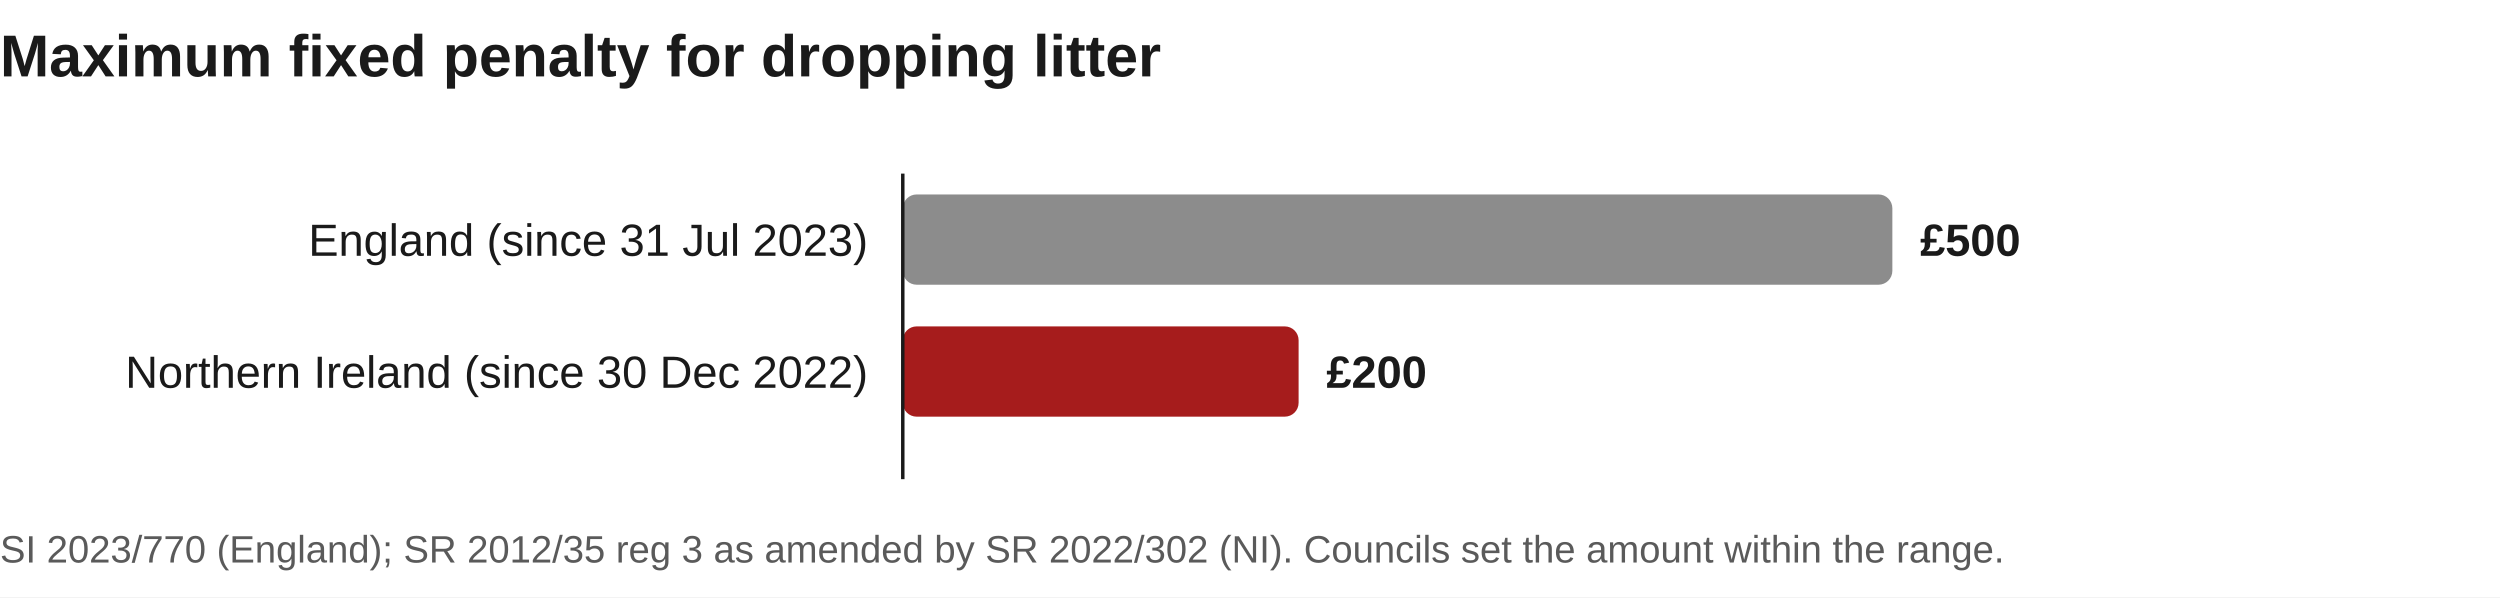
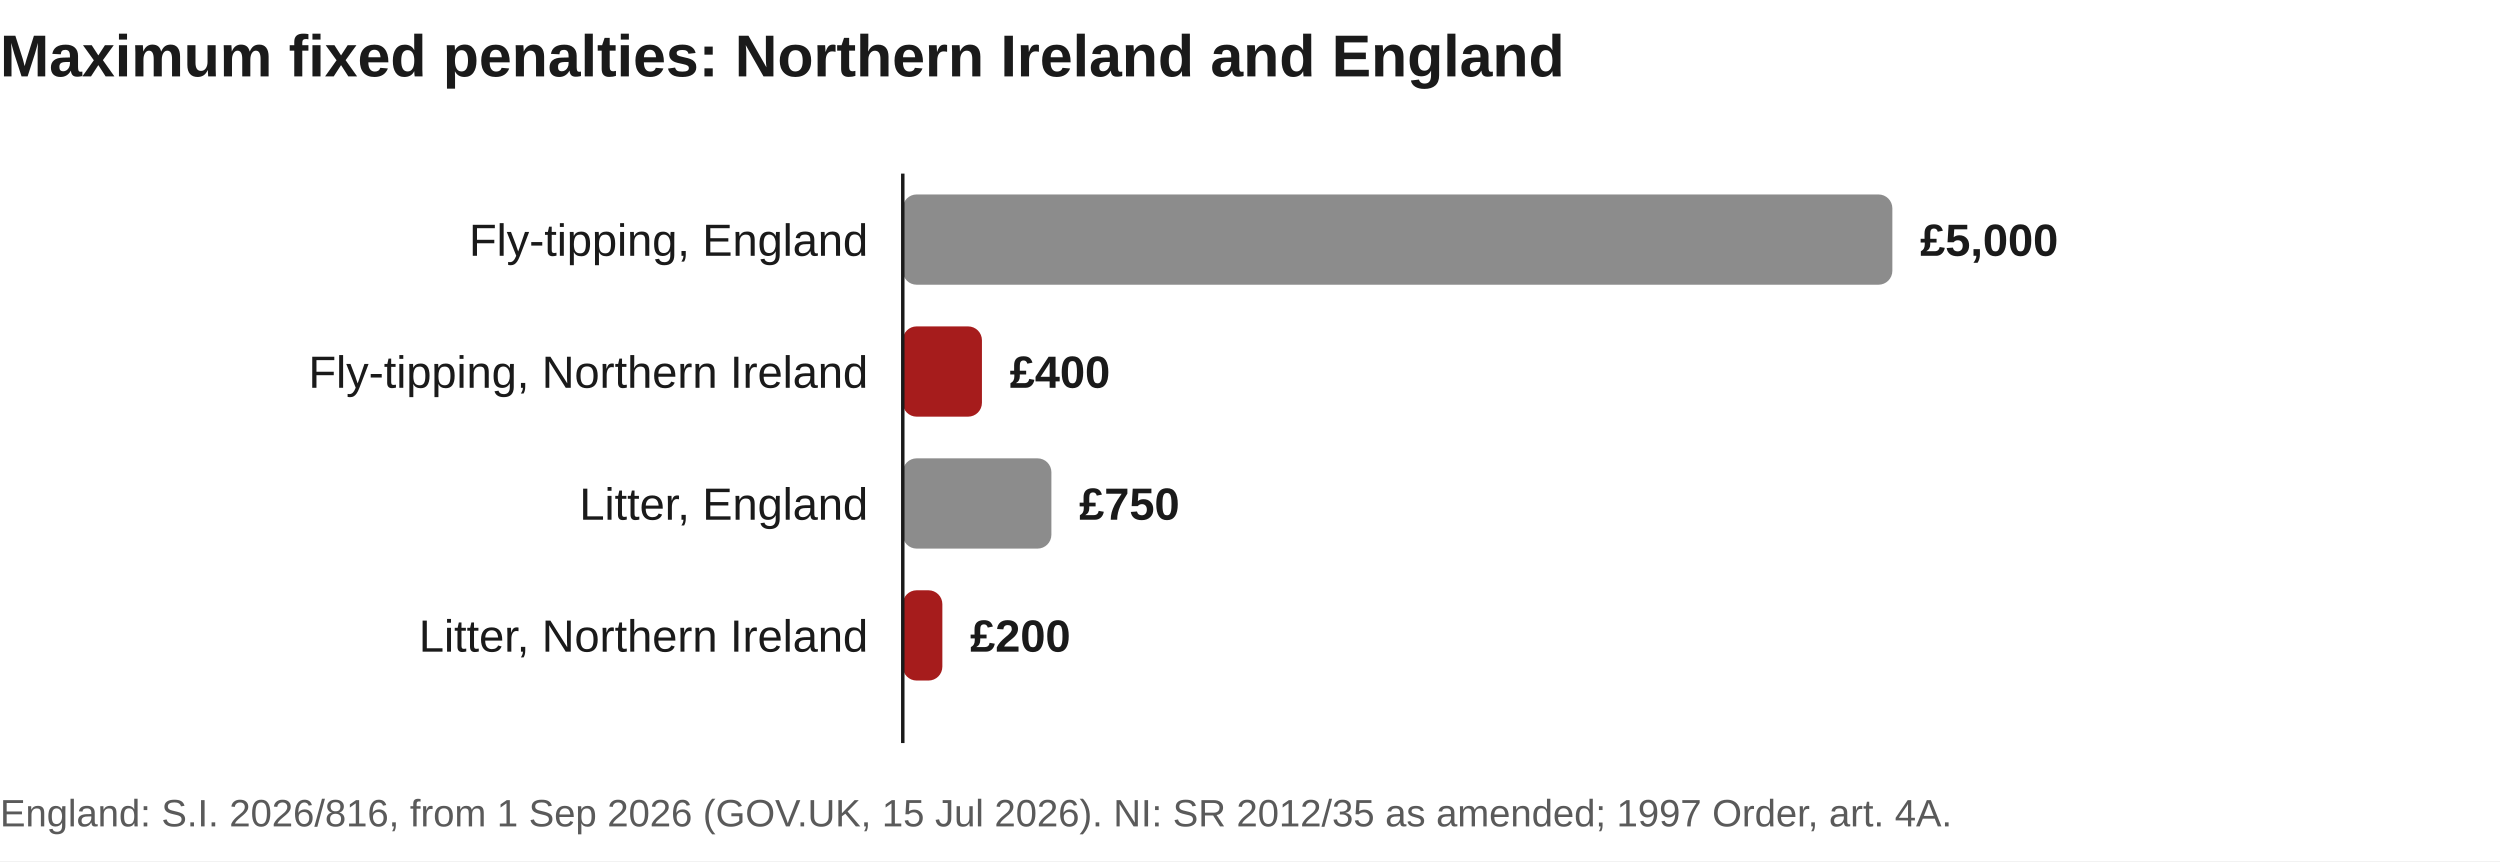
- <svg xmlns="http://www.w3.org/2000/svg" viewBox="0 0 720 172" role="img" aria-labelledby="t d" font-family="'Source Sans 3','Source Sans Pro',Arial,sans-serif">
-   <rect width="720" height="172" fill="#fff" />
-   <text x="0" y="22" font-size="17" font-weight="700" fill="#1A1A1A">Maximum fixed penalty for dropping litter</text>
-   <text x="250" y="73.68" font-size="13" text-anchor="end" fill="#1A1A1A">England (since 31 Jul 2023)</text>
+ <svg xmlns="http://www.w3.org/2000/svg" viewBox="0 0 720 248" role="img" aria-labelledby="t d" font-family="'Source Sans 3','Source Sans Pro',Arial,sans-serif">
+   <rect width="720" height="248" fill="#fff" />
+   <text x="0" y="22" font-size="17" font-weight="700" fill="#1A1A1A">Maximum fixed penalties: Northern Ireland and England</text>
+   <text x="250" y="73.68" font-size="13" text-anchor="end" fill="#1A1A1A">Fly-tipping, England</text>
  <g>
    <rect x="260" y="56" width="285.0" height="26" rx="4" fill="#8C8C8C" />
  </g>
-   <text x="553.0" y="73.68" font-size="13" fill="#1A1A1A" font-weight="600">£500</text>
-   <text x="250" y="111.68" font-size="13" text-anchor="end" fill="#1A1A1A">Northern Ireland (since 30 Dec 2022)</text>
+   <text x="553.0" y="73.68" font-size="13" fill="#1A1A1A" font-weight="600">£5,000</text>
+   <text x="250" y="111.68" font-size="13" text-anchor="end" fill="#1A1A1A">Fly-tipping, Northern Ireland</text>
  <g>
-     <rect x="260" y="94" width="114.0" height="26" rx="4" fill="#A61C1C" />
+     <rect x="260" y="94" width="22.8" height="26" rx="4" fill="#A61C1C" />
  </g>
-   <text x="382.0" y="111.68" font-size="13" fill="#1A1A1A" font-weight="600">£200</text>
-   <line x1="260" y1="50" x2="260" y2="138" stroke="#1A1A1A" stroke-width="1" />
-   <text x="0" y="162" font-size="11" fill="#5A5A5A">SI 2023/770 (England); SR 2012/35 reg 3 as amended by SR 2022/302 (NI). Councils set the amount within the range.</text>
+   <text x="290.8" y="111.68" font-size="13" fill="#1A1A1A" font-weight="600">£400</text>
+   <text x="250" y="149.68" font-size="13" text-anchor="end" fill="#1A1A1A">Litter, England</text>
+   <g>
+     <rect x="260" y="132" width="42.8" height="26" rx="4" fill="#8C8C8C" />
+   </g>
+   <text x="310.8" y="149.68" font-size="13" fill="#1A1A1A" font-weight="600">£750</text>
+   <text x="250" y="187.68" font-size="13" text-anchor="end" fill="#1A1A1A">Litter, Northern Ireland</text>
+   <g>
+     <rect x="260" y="170" width="11.4" height="26" rx="4" fill="#A61C1C" />
+   </g>
+   <text x="279.4" y="187.68" font-size="13" fill="#1A1A1A" font-weight="600">£200</text>
+   <line x1="260" y1="50" x2="260" y2="214" stroke="#1A1A1A" stroke-width="1" />
+   <text x="0" y="238" font-size="11" fill="#5A5A5A">England: S.I. 2026/816, from 1 Sep 2026 (GOV.UK, 15 Jul 2026). NI: SR 2012/35 as amended; 1997 Order, art. 4A.</text>
</svg>
